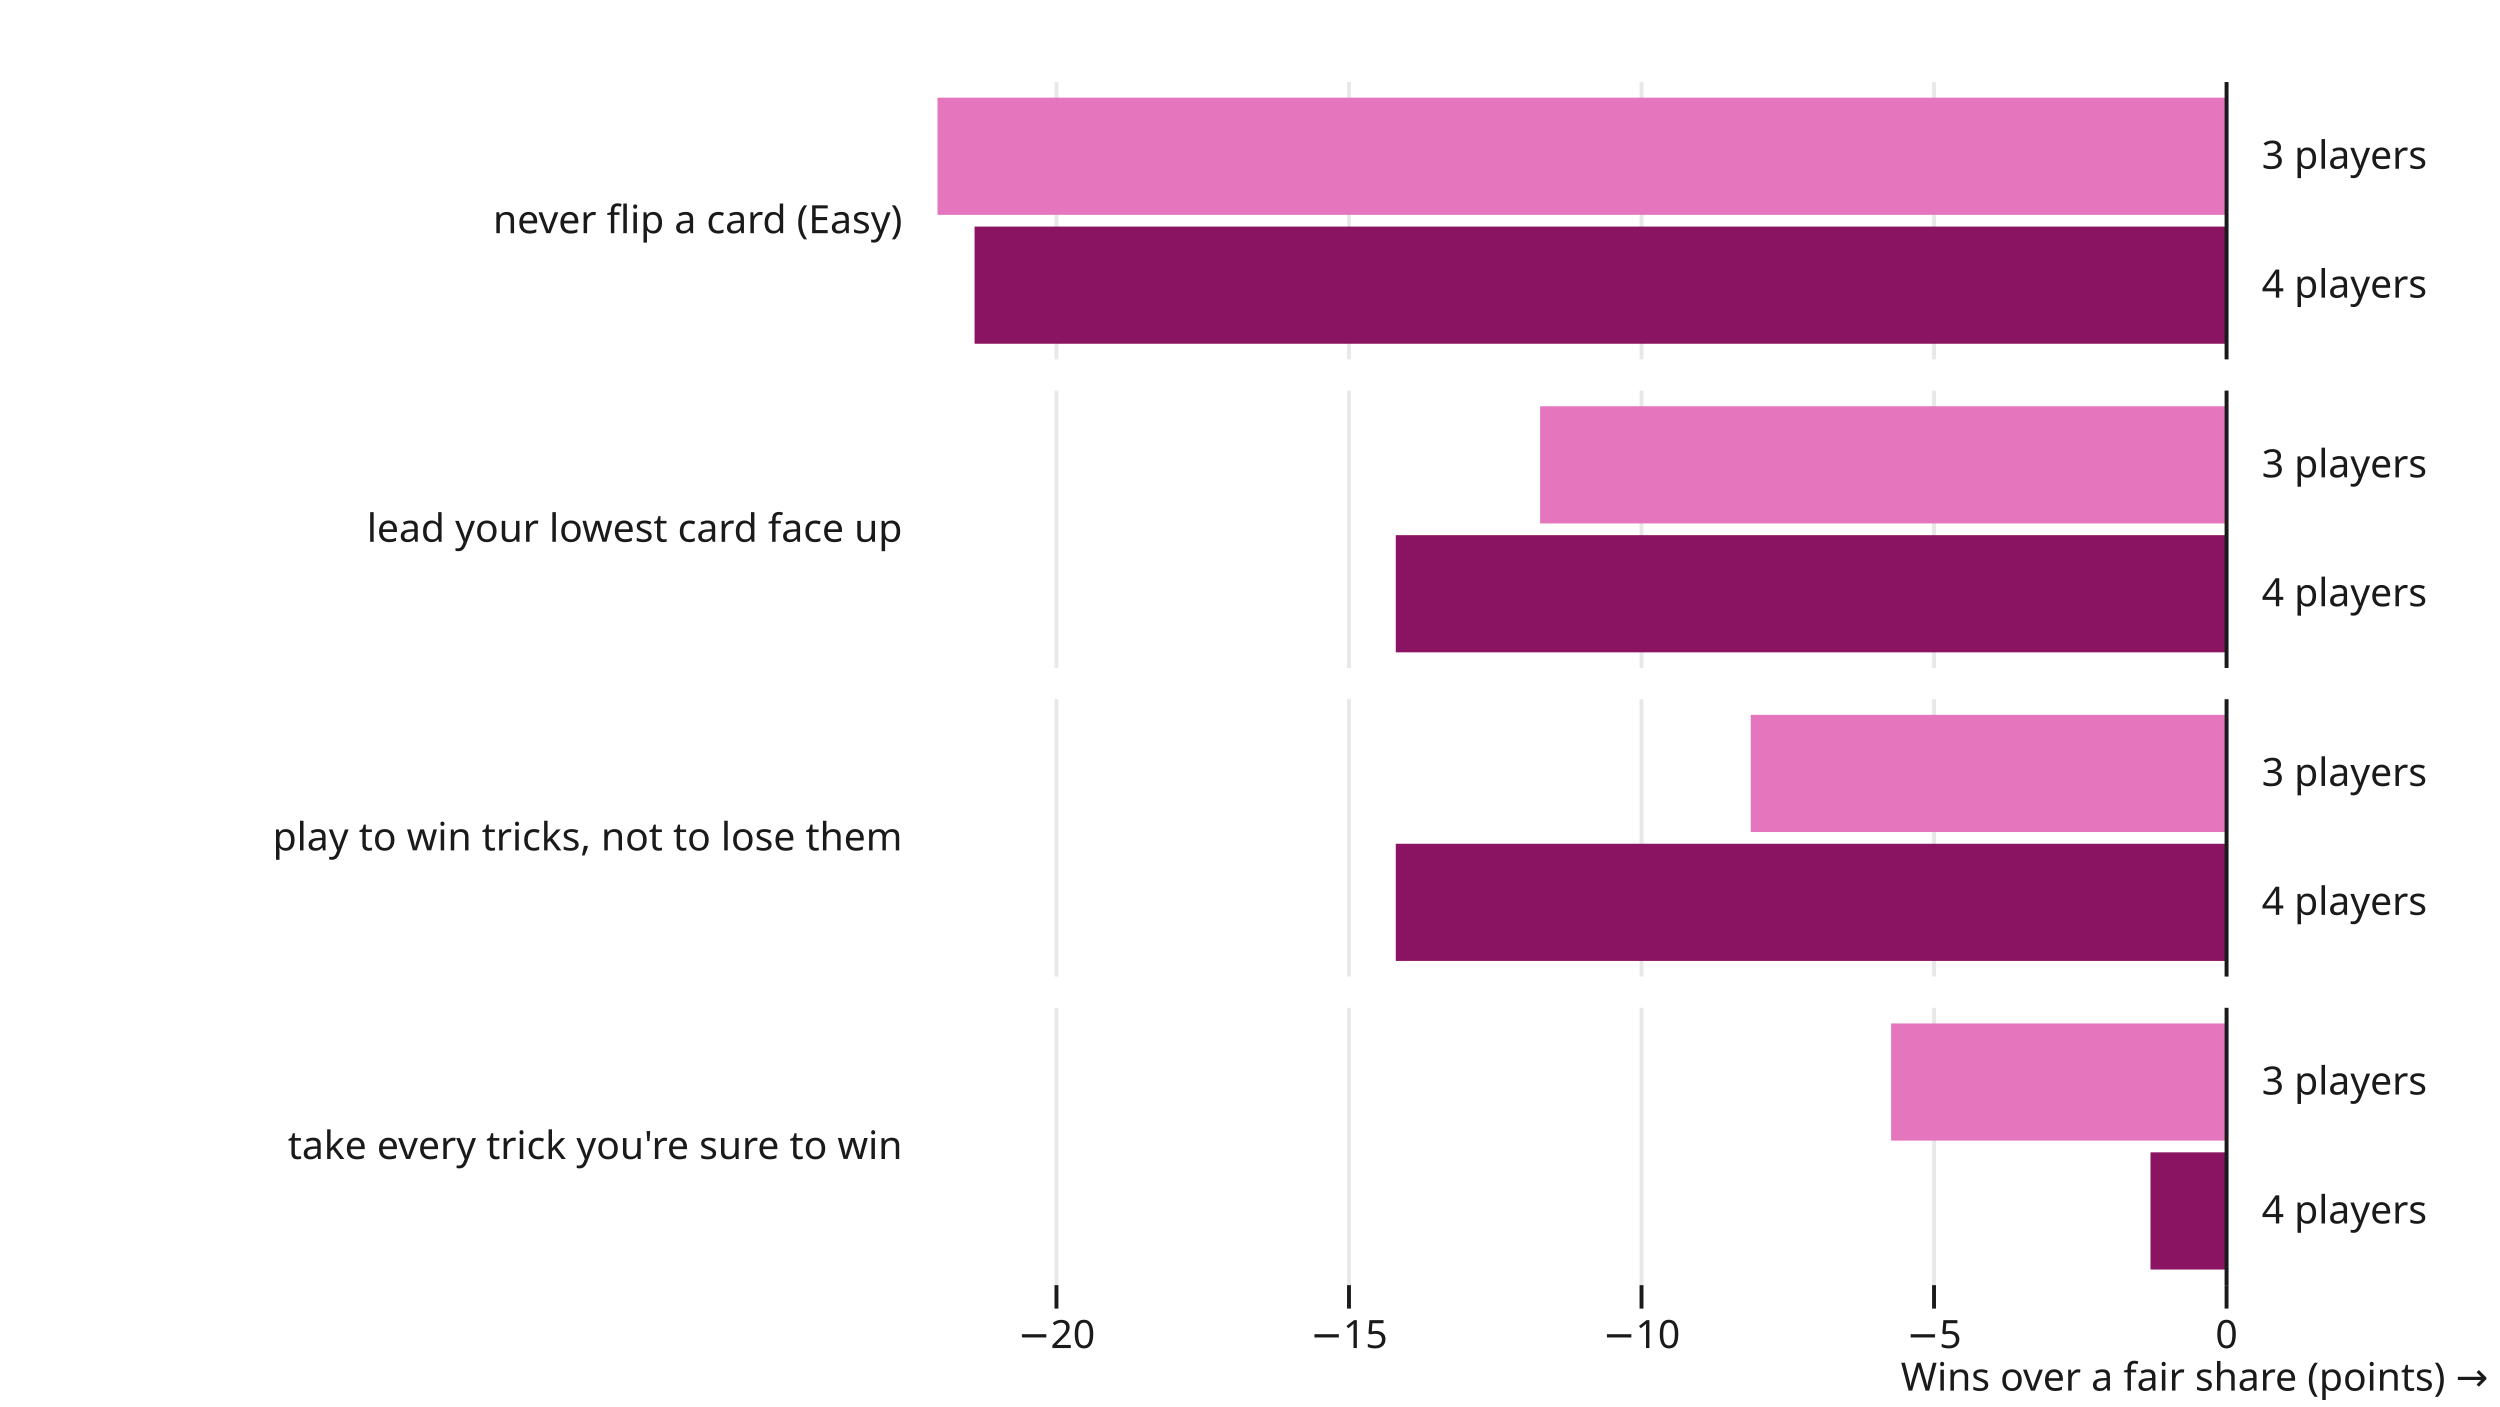
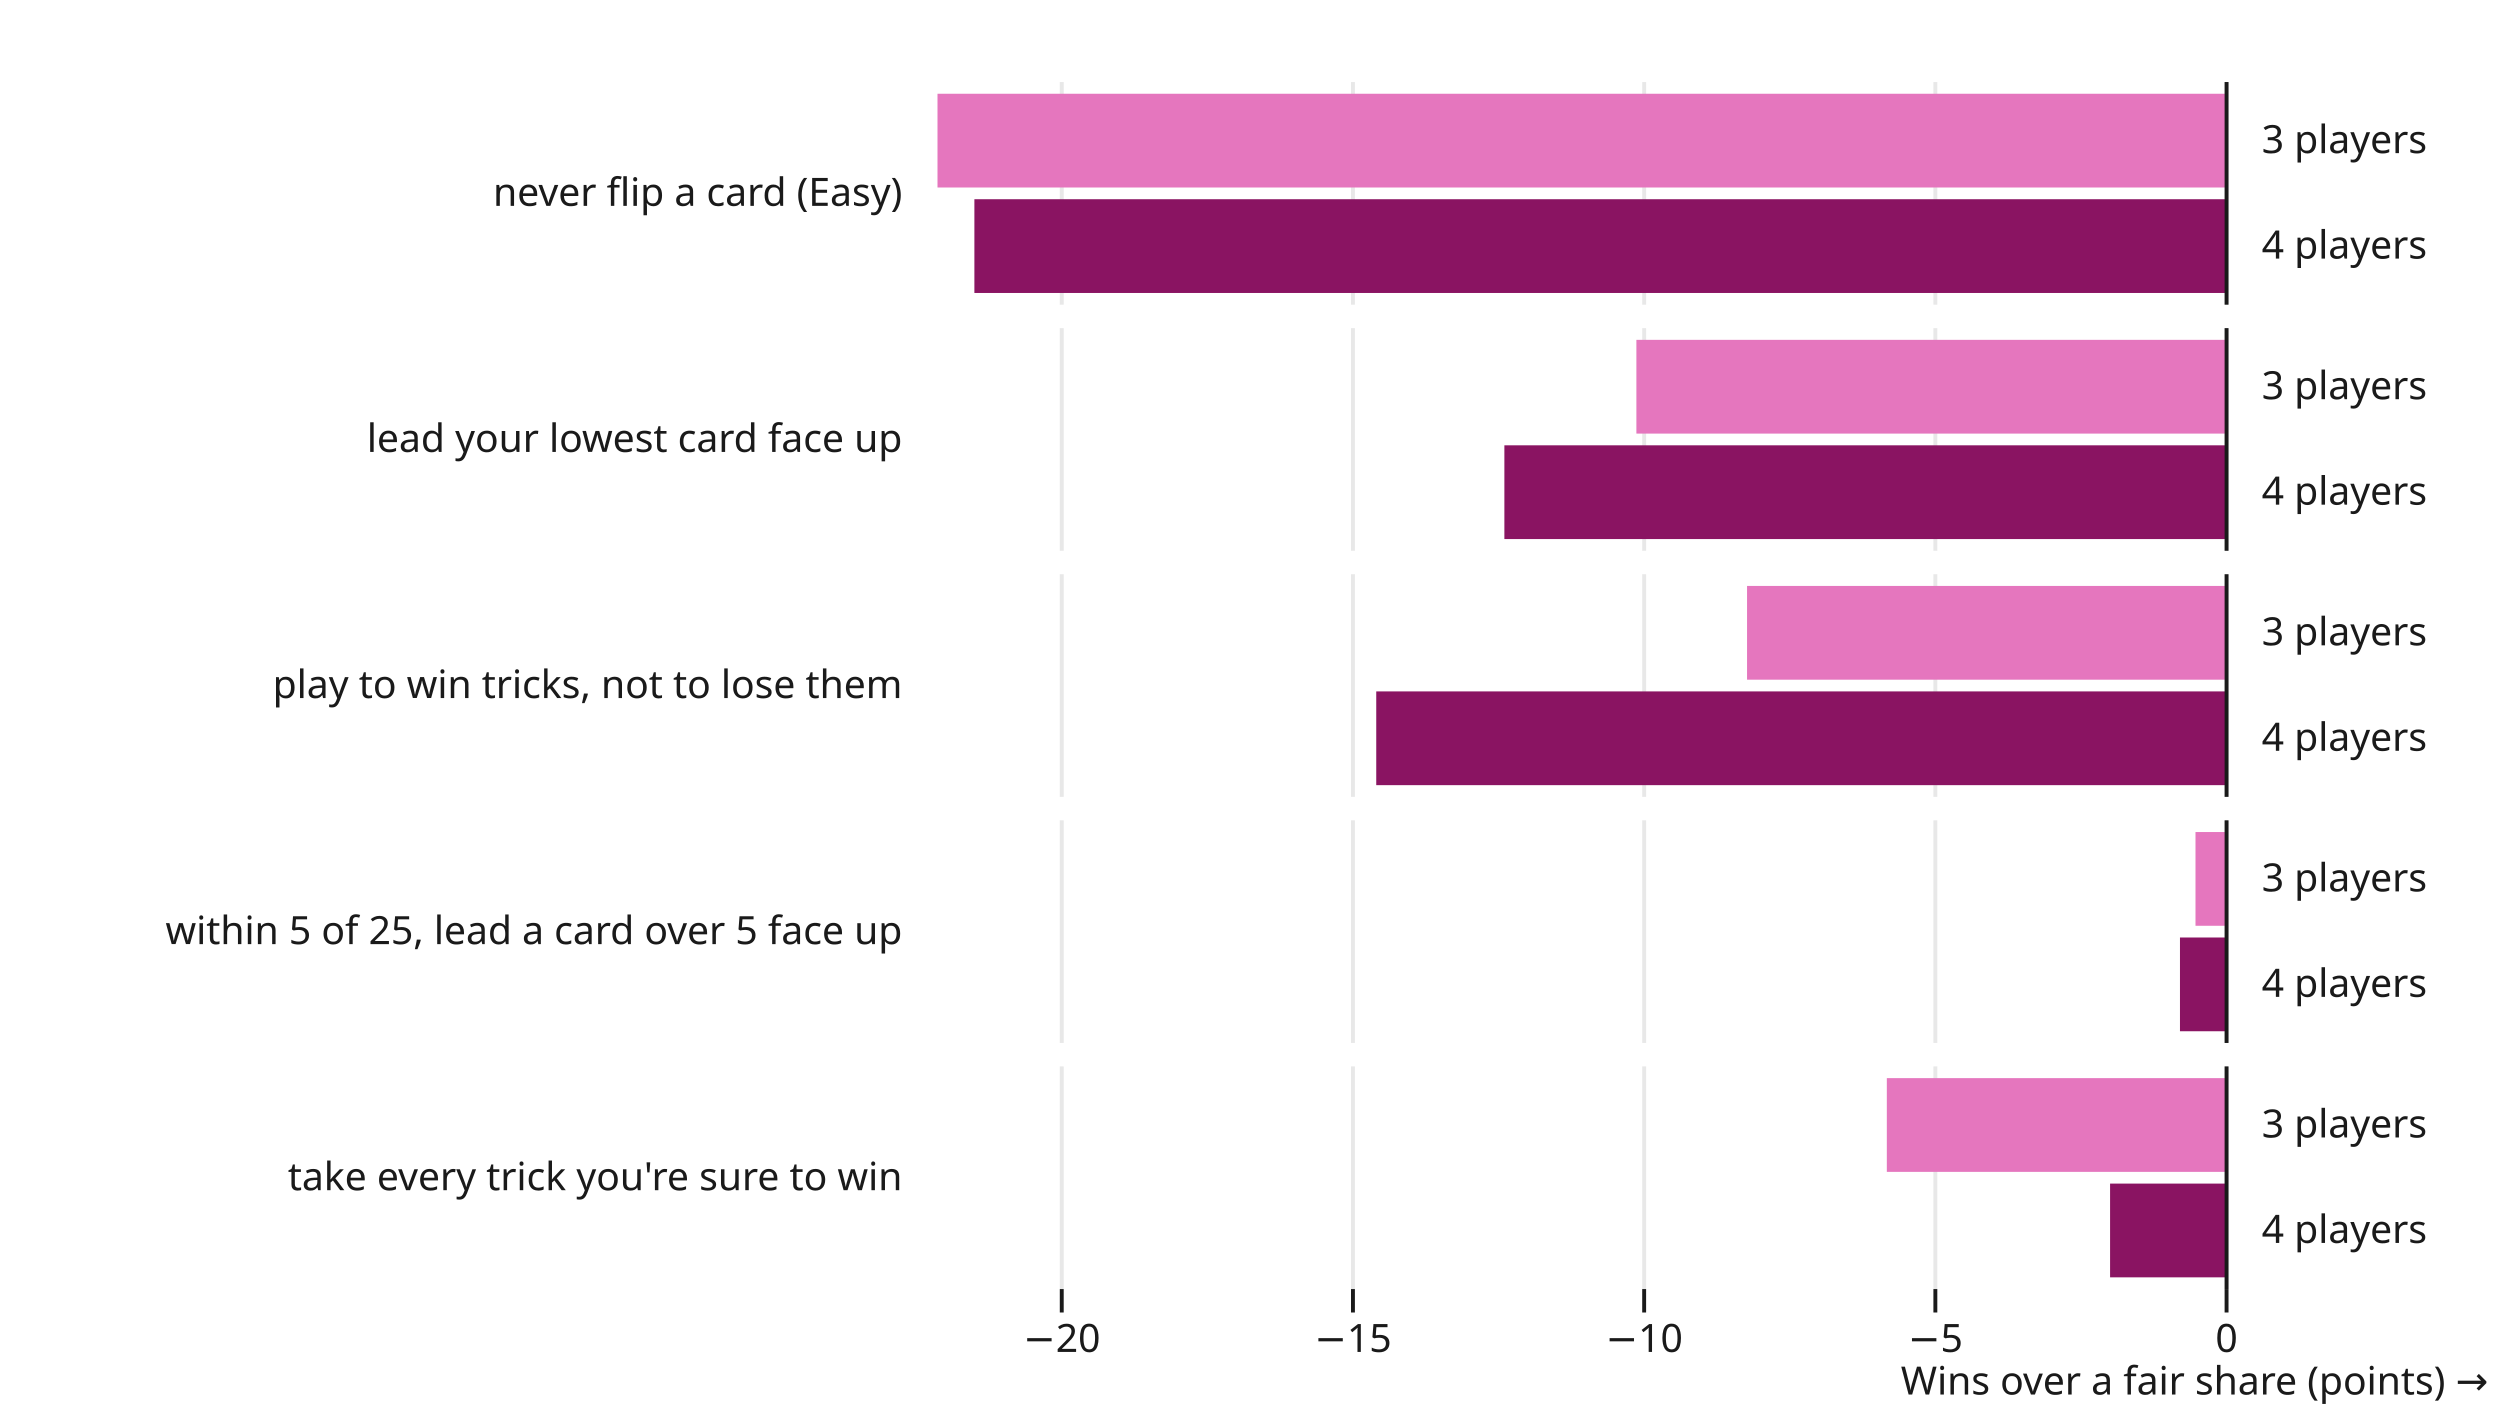
<svg xmlns="http://www.w3.org/2000/svg" class="plot-d6a7b5" fill="currentColor" font-family="system-ui, sans-serif" font-size="10" text-anchor="middle" width="640" height="360" viewBox="0 0 640 360" style="background: rgb(255, 255, 255); color: rgb(26, 26, 26);">
  <style>@media (prefers-color-scheme: dark) { :root { filter: invert(1) hue-rotate(180deg); background: none !important } }</style>
  <style>:where(.plot-d6a7b5) {
  --plot-background: white;
  display: block;
  height: auto;
  height: intrinsic;
  max-width: 100%;
}
:where(.plot-d6a7b5 text),
:where(.plot-d6a7b5 tspan) {
  white-space: pre;
}</style>
  <g aria-label="fy-axis tick label" transform="translate(-9,0)">
    <g text-anchor="end" transform="translate(0,1)">
-       <text y="0.32em" transform="translate(240,55.5)">never flip a card (Easy)</text>
+       <text y="0.32em" transform="translate(240,48.5)">never flip a card (Easy)</text>
    </g>
-     <g text-anchor="end" transform="translate(0,80)">
-       <text y="0.32em" transform="translate(240,55.5)">lead your lowest card face up</text>
+     <g text-anchor="end" transform="translate(0,64)">
+       <text y="0.32em" transform="translate(240,48.5)">lead your lowest card face up</text>
    </g>
-     <g text-anchor="end" transform="translate(0,159)">
-       <text y="0.32em" transform="translate(240,55.5)">play to win tricks, not to lose them</text>
+     <g text-anchor="end" transform="translate(0,127)">
+       <text y="0.32em" transform="translate(240,48.5)">play to win tricks, not to lose them</text>
    </g>
-     <g text-anchor="end" transform="translate(0,238)">
-       <text y="0.32em" transform="translate(240,55.5)">take every trick you're sure to win</text>
+     <g text-anchor="end" transform="translate(0,190)">
+       <text y="0.32em" transform="translate(240,48.5)">within 5 of 25, lead a card over 5 face up</text>
+     </g>
+     <g text-anchor="end" transform="translate(0,253)">
+       <text y="0.32em" transform="translate(240,48.5)">take every trick you're sure to win</text>
    </g>
  </g>
-   <g aria-label="y-axis tick label" transform="translate(9,15)">
+   <g aria-label="y-axis tick label" transform="translate(9,12)">
    <g text-anchor="start" transform="translate(0,1)">
-       <text y="0.32em" transform="translate(570,24)">3 players</text>
-       <text y="0.32em" transform="translate(570,57)">4 players</text>
+       <text y="0.32em" transform="translate(570,23)">3 players</text>
+       <text y="0.32em" transform="translate(570,50)">4 players</text>
    </g>
-     <g text-anchor="start" transform="translate(0,80)">
-       <text y="0.32em" transform="translate(570,24)">3 players</text>
-       <text y="0.32em" transform="translate(570,57)">4 players</text>
+     <g text-anchor="start" transform="translate(0,64)">
+       <text y="0.32em" transform="translate(570,23)">3 players</text>
+       <text y="0.32em" transform="translate(570,50)">4 players</text>
    </g>
-     <g text-anchor="start" transform="translate(0,159)">
-       <text y="0.32em" transform="translate(570,24)">3 players</text>
-       <text y="0.32em" transform="translate(570,57)">4 players</text>
+     <g text-anchor="start" transform="translate(0,127)">
+       <text y="0.32em" transform="translate(570,23)">3 players</text>
+       <text y="0.32em" transform="translate(570,50)">4 players</text>
    </g>
-     <g text-anchor="start" transform="translate(0,238)">
-       <text y="0.32em" transform="translate(570,24)">3 players</text>
-       <text y="0.32em" transform="translate(570,57)">4 players</text>
+     <g text-anchor="start" transform="translate(0,190)">
+       <text y="0.32em" transform="translate(570,23)">3 players</text>
+       <text y="0.32em" transform="translate(570,50)">4 players</text>
+     </g>
+     <g text-anchor="start" transform="translate(0,253)">
+       <text y="0.32em" transform="translate(570,23)">3 players</text>
+       <text y="0.32em" transform="translate(570,50)">4 players</text>
    </g>
  </g>
  <g aria-label="x-grid" aria-hidden="true">
    <g stroke="currentColor" stroke-opacity="0.1" transform="translate(0,1)">
-       <line x1="270.454" x2="270.454" y1="20" y2="91" />
-       <line x1="345.34" x2="345.34" y1="20" y2="91" />
-       <line x1="420.227" x2="420.227" y1="20" y2="91" />
-       <line x1="495.113" x2="495.113" y1="20" y2="91" />
-       <line x1="570" x2="570" y1="20" y2="91" />
+       <line x1="271.807" x2="271.807" y1="20" y2="77" />
+       <line x1="346.355" x2="346.355" y1="20" y2="77" />
+       <line x1="420.904" x2="420.904" y1="20" y2="77" />
+       <line x1="495.452" x2="495.452" y1="20" y2="77" />
+       <line x1="570" x2="570" y1="20" y2="77" />
    </g>
-     <g stroke="currentColor" stroke-opacity="0.1" transform="translate(0,80)">
-       <line x1="270.454" x2="270.454" y1="20" y2="91" />
-       <line x1="345.34" x2="345.34" y1="20" y2="91" />
-       <line x1="420.227" x2="420.227" y1="20" y2="91" />
-       <line x1="495.113" x2="495.113" y1="20" y2="91" />
-       <line x1="570" x2="570" y1="20" y2="91" />
+     <g stroke="currentColor" stroke-opacity="0.1" transform="translate(0,64)">
+       <line x1="271.807" x2="271.807" y1="20" y2="77" />
+       <line x1="346.355" x2="346.355" y1="20" y2="77" />
+       <line x1="420.904" x2="420.904" y1="20" y2="77" />
+       <line x1="495.452" x2="495.452" y1="20" y2="77" />
+       <line x1="570" x2="570" y1="20" y2="77" />
    </g>
-     <g stroke="currentColor" stroke-opacity="0.1" transform="translate(0,159)">
-       <line x1="270.454" x2="270.454" y1="20" y2="91" />
-       <line x1="345.34" x2="345.34" y1="20" y2="91" />
-       <line x1="420.227" x2="420.227" y1="20" y2="91" />
-       <line x1="495.113" x2="495.113" y1="20" y2="91" />
-       <line x1="570" x2="570" y1="20" y2="91" />
+     <g stroke="currentColor" stroke-opacity="0.1" transform="translate(0,127)">
+       <line x1="271.807" x2="271.807" y1="20" y2="77" />
+       <line x1="346.355" x2="346.355" y1="20" y2="77" />
+       <line x1="420.904" x2="420.904" y1="20" y2="77" />
+       <line x1="495.452" x2="495.452" y1="20" y2="77" />
+       <line x1="570" x2="570" y1="20" y2="77" />
    </g>
-     <g stroke="currentColor" stroke-opacity="0.1" transform="translate(0,238)">
-       <line x1="270.454" x2="270.454" y1="20" y2="91" />
-       <line x1="345.34" x2="345.34" y1="20" y2="91" />
-       <line x1="420.227" x2="420.227" y1="20" y2="91" />
-       <line x1="495.113" x2="495.113" y1="20" y2="91" />
-       <line x1="570" x2="570" y1="20" y2="91" />
+     <g stroke="currentColor" stroke-opacity="0.1" transform="translate(0,190)">
+       <line x1="271.807" x2="271.807" y1="20" y2="77" />
+       <line x1="346.355" x2="346.355" y1="20" y2="77" />
+       <line x1="420.904" x2="420.904" y1="20" y2="77" />
+       <line x1="495.452" x2="495.452" y1="20" y2="77" />
+       <line x1="570" x2="570" y1="20" y2="77" />
+     </g>
+     <g stroke="currentColor" stroke-opacity="0.1" transform="translate(0,253)">
+       <line x1="271.807" x2="271.807" y1="20" y2="77" />
+       <line x1="346.355" x2="346.355" y1="20" y2="77" />
+       <line x1="420.904" x2="420.904" y1="20" y2="77" />
+       <line x1="495.452" x2="495.452" y1="20" y2="77" />
+       <line x1="570" x2="570" y1="20" y2="77" />
    </g>
  </g>
  <g aria-label="x-axis tick" aria-hidden="true">
-     <g fill="none" stroke="currentColor" transform="translate(0,238)">
-       <path transform="translate(270.4539,91)" d="M0,0L0,6" />
-       <path transform="translate(345.3404,91)" d="M0,0L0,6" />
-       <path transform="translate(420.2269,91)" d="M0,0L0,6" />
-       <path transform="translate(495.1135,91)" d="M0,0L0,6" />
-       <path transform="translate(570,91)" d="M0,0L0,6" />
+     <g fill="none" stroke="currentColor" transform="translate(0,253)">
+       <path transform="translate(271.8072,77)" d="M0,0L0,6" />
+       <path transform="translate(346.3554,77)" d="M0,0L0,6" />
+       <path transform="translate(420.9036,77)" d="M0,0L0,6" />
+       <path transform="translate(495.4518,77)" d="M0,0L0,6" />
+       <path transform="translate(570,77)" d="M0,0L0,6" />
    </g>
  </g>
  <g aria-label="x-axis tick label" transform="translate(0,9)">
-     <g font-variant="tabular-nums" transform="translate(0,238)">
-       <text y="0.71em" transform="translate(270.4539,91)">−20</text>
-       <text y="0.71em" transform="translate(345.3404,91)">−15</text>
-       <text y="0.71em" transform="translate(420.2269,91)">−10</text>
-       <text y="0.71em" transform="translate(495.1135,91)">−5</text>
-       <text y="0.71em" transform="translate(570,91)">0</text>
+     <g font-variant="tabular-nums" transform="translate(0,253)">
+       <text y="0.71em" transform="translate(271.8072,77)">−20</text>
+       <text y="0.71em" transform="translate(346.3554,77)">−15</text>
+       <text y="0.71em" transform="translate(420.9036,77)">−10</text>
+       <text y="0.71em" transform="translate(495.4518,77)">−5</text>
+       <text y="0.71em" transform="translate(570,77)">0</text>
    </g>
  </g>
  <g aria-label="x-axis label" text-anchor="end" transform="translate(67,27)">
-     <text transform="translate(570,329)">Wins over a fair share (points) →</text>
+     <text transform="translate(570,330)">Wins over a fair share (points) →</text>
  </g>
  <g aria-label="bar">
    <g transform="translate(0,1)">
-       <rect x="240" width="330" y="24" height="30" fill="#e576be" />
-       <rect x="249.486" width="320.514" y="57" height="30" fill="#8a1462" />
+       <rect x="240" width="330" y="23" height="24" fill="#e576be" />
+       <rect x="249.443" width="320.557" y="50" height="24" fill="#8a1462" />
    </g>
-     <g transform="translate(0,80)">
-       <rect x="394.266" width="175.734" y="24" height="30" fill="#e576be" />
-       <rect x="357.322" width="212.678" y="57" height="30" fill="#8a1462" />
+     <g transform="translate(0,64)">
+       <rect x="418.916" width="151.084" y="23" height="24" fill="#e576be" />
+       <rect x="385.12" width="184.88" y="50" height="24" fill="#8a1462" />
    </g>
-     <g transform="translate(0,159)">
-       <rect x="448.185" width="121.815" y="24" height="30" fill="#e576be" />
-       <rect x="357.322" width="212.678" y="57" height="30" fill="#8a1462" />
+     <g transform="translate(0,127)">
+       <rect x="447.244" width="122.756" y="23" height="24" fill="#e576be" />
+       <rect x="352.319" width="217.681" y="50" height="24" fill="#8a1462" />
    </g>
-     <g transform="translate(0,238)">
-       <rect x="484.13" width="85.87" y="24" height="30" fill="#e576be" />
-       <rect x="550.53" width="19.47" y="57" height="30" fill="#8a1462" />
+     <g transform="translate(0,190)">
+       <rect x="562.048" width="7.952" y="23" height="24" fill="#e576be" />
+       <rect x="558.072" width="11.928" y="50" height="24" fill="#8a1462" />
+     </g>
+     <g transform="translate(0,253)">
+       <rect x="483.027" width="86.973" y="23" height="24" fill="#e576be" />
+       <rect x="540.181" width="29.819" y="50" height="24" fill="#8a1462" />
    </g>
  </g>
  <g aria-label="rule">
    <g stroke="#1a1a1a" transform="translate(0,1)">
-       <line x1="570" x2="570" y1="20" y2="91" />
+       <line x1="570" x2="570" y1="20" y2="77" />
    </g>
-     <g stroke="#1a1a1a" transform="translate(0,80)">
-       <line x1="570" x2="570" y1="20" y2="91" />
+     <g stroke="#1a1a1a" transform="translate(0,64)">
+       <line x1="570" x2="570" y1="20" y2="77" />
    </g>
-     <g stroke="#1a1a1a" transform="translate(0,159)">
-       <line x1="570" x2="570" y1="20" y2="91" />
+     <g stroke="#1a1a1a" transform="translate(0,127)">
+       <line x1="570" x2="570" y1="20" y2="77" />
    </g>
-     <g stroke="#1a1a1a" transform="translate(0,238)">
-       <line x1="570" x2="570" y1="20" y2="91" />
+     <g stroke="#1a1a1a" transform="translate(0,190)">
+       <line x1="570" x2="570" y1="20" y2="77" />
+     </g>
+     <g stroke="#1a1a1a" transform="translate(0,253)">
+       <line x1="570" x2="570" y1="20" y2="77" />
    </g>
  </g>
</svg>
